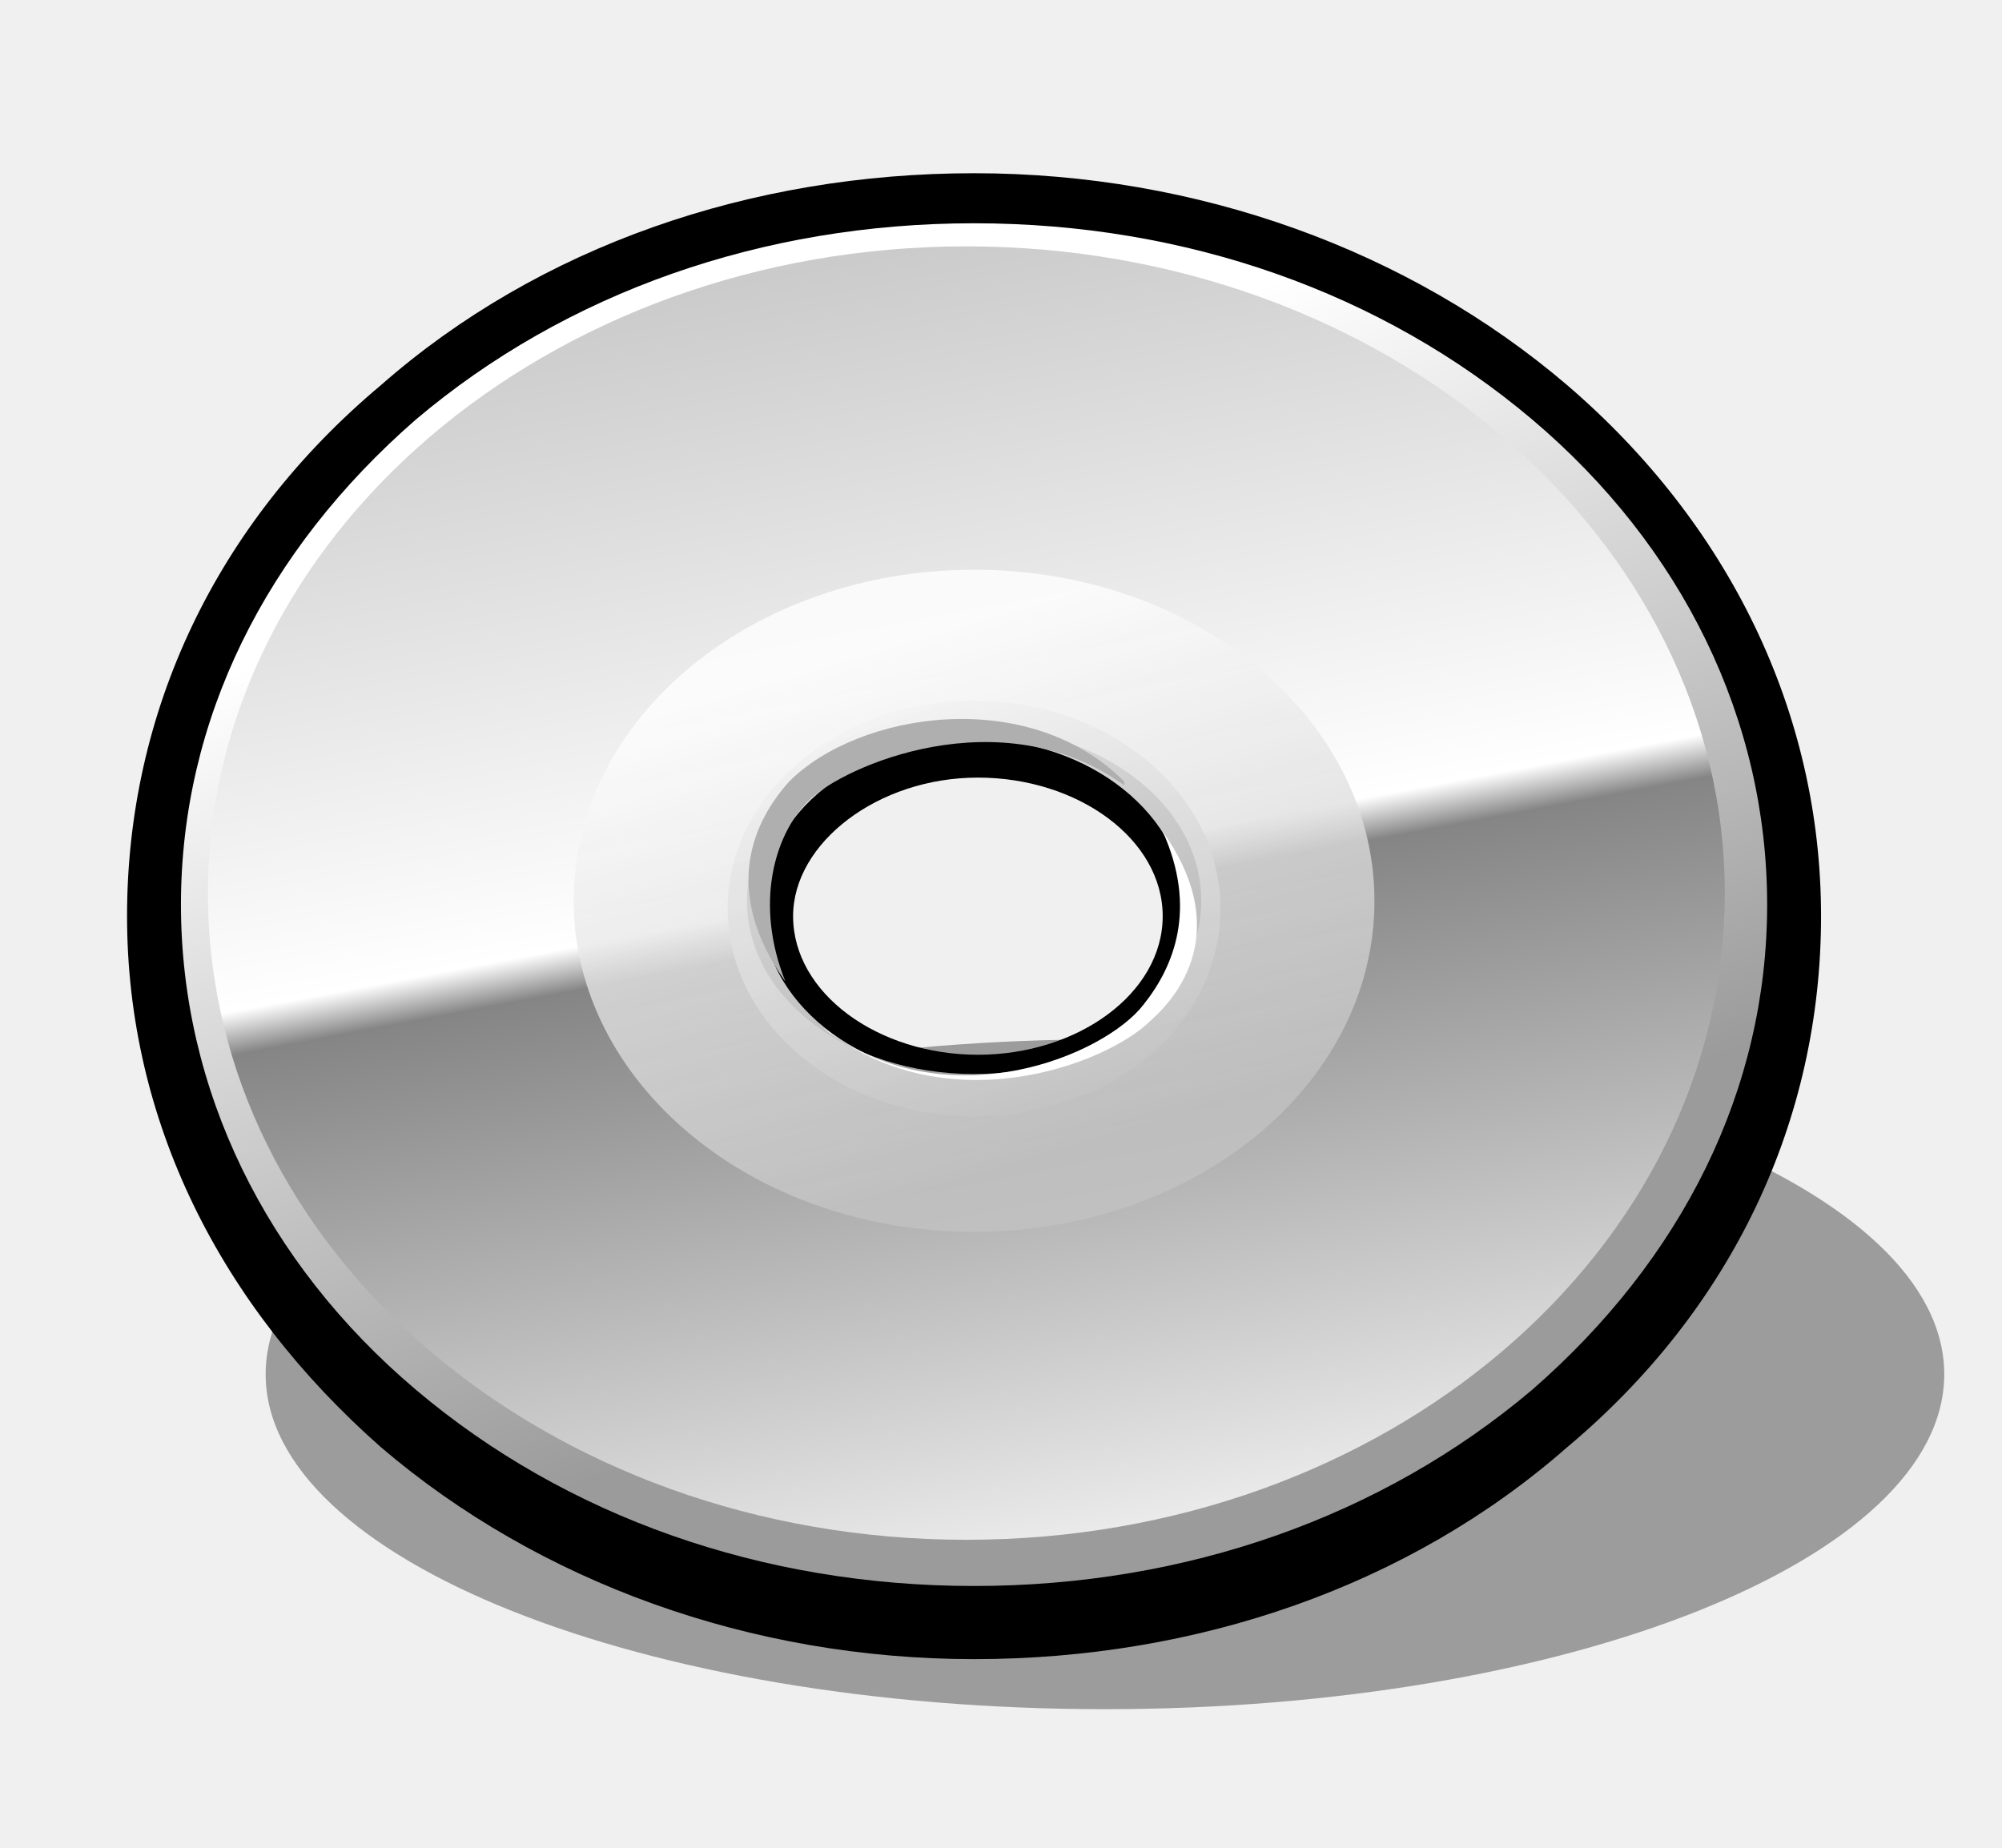
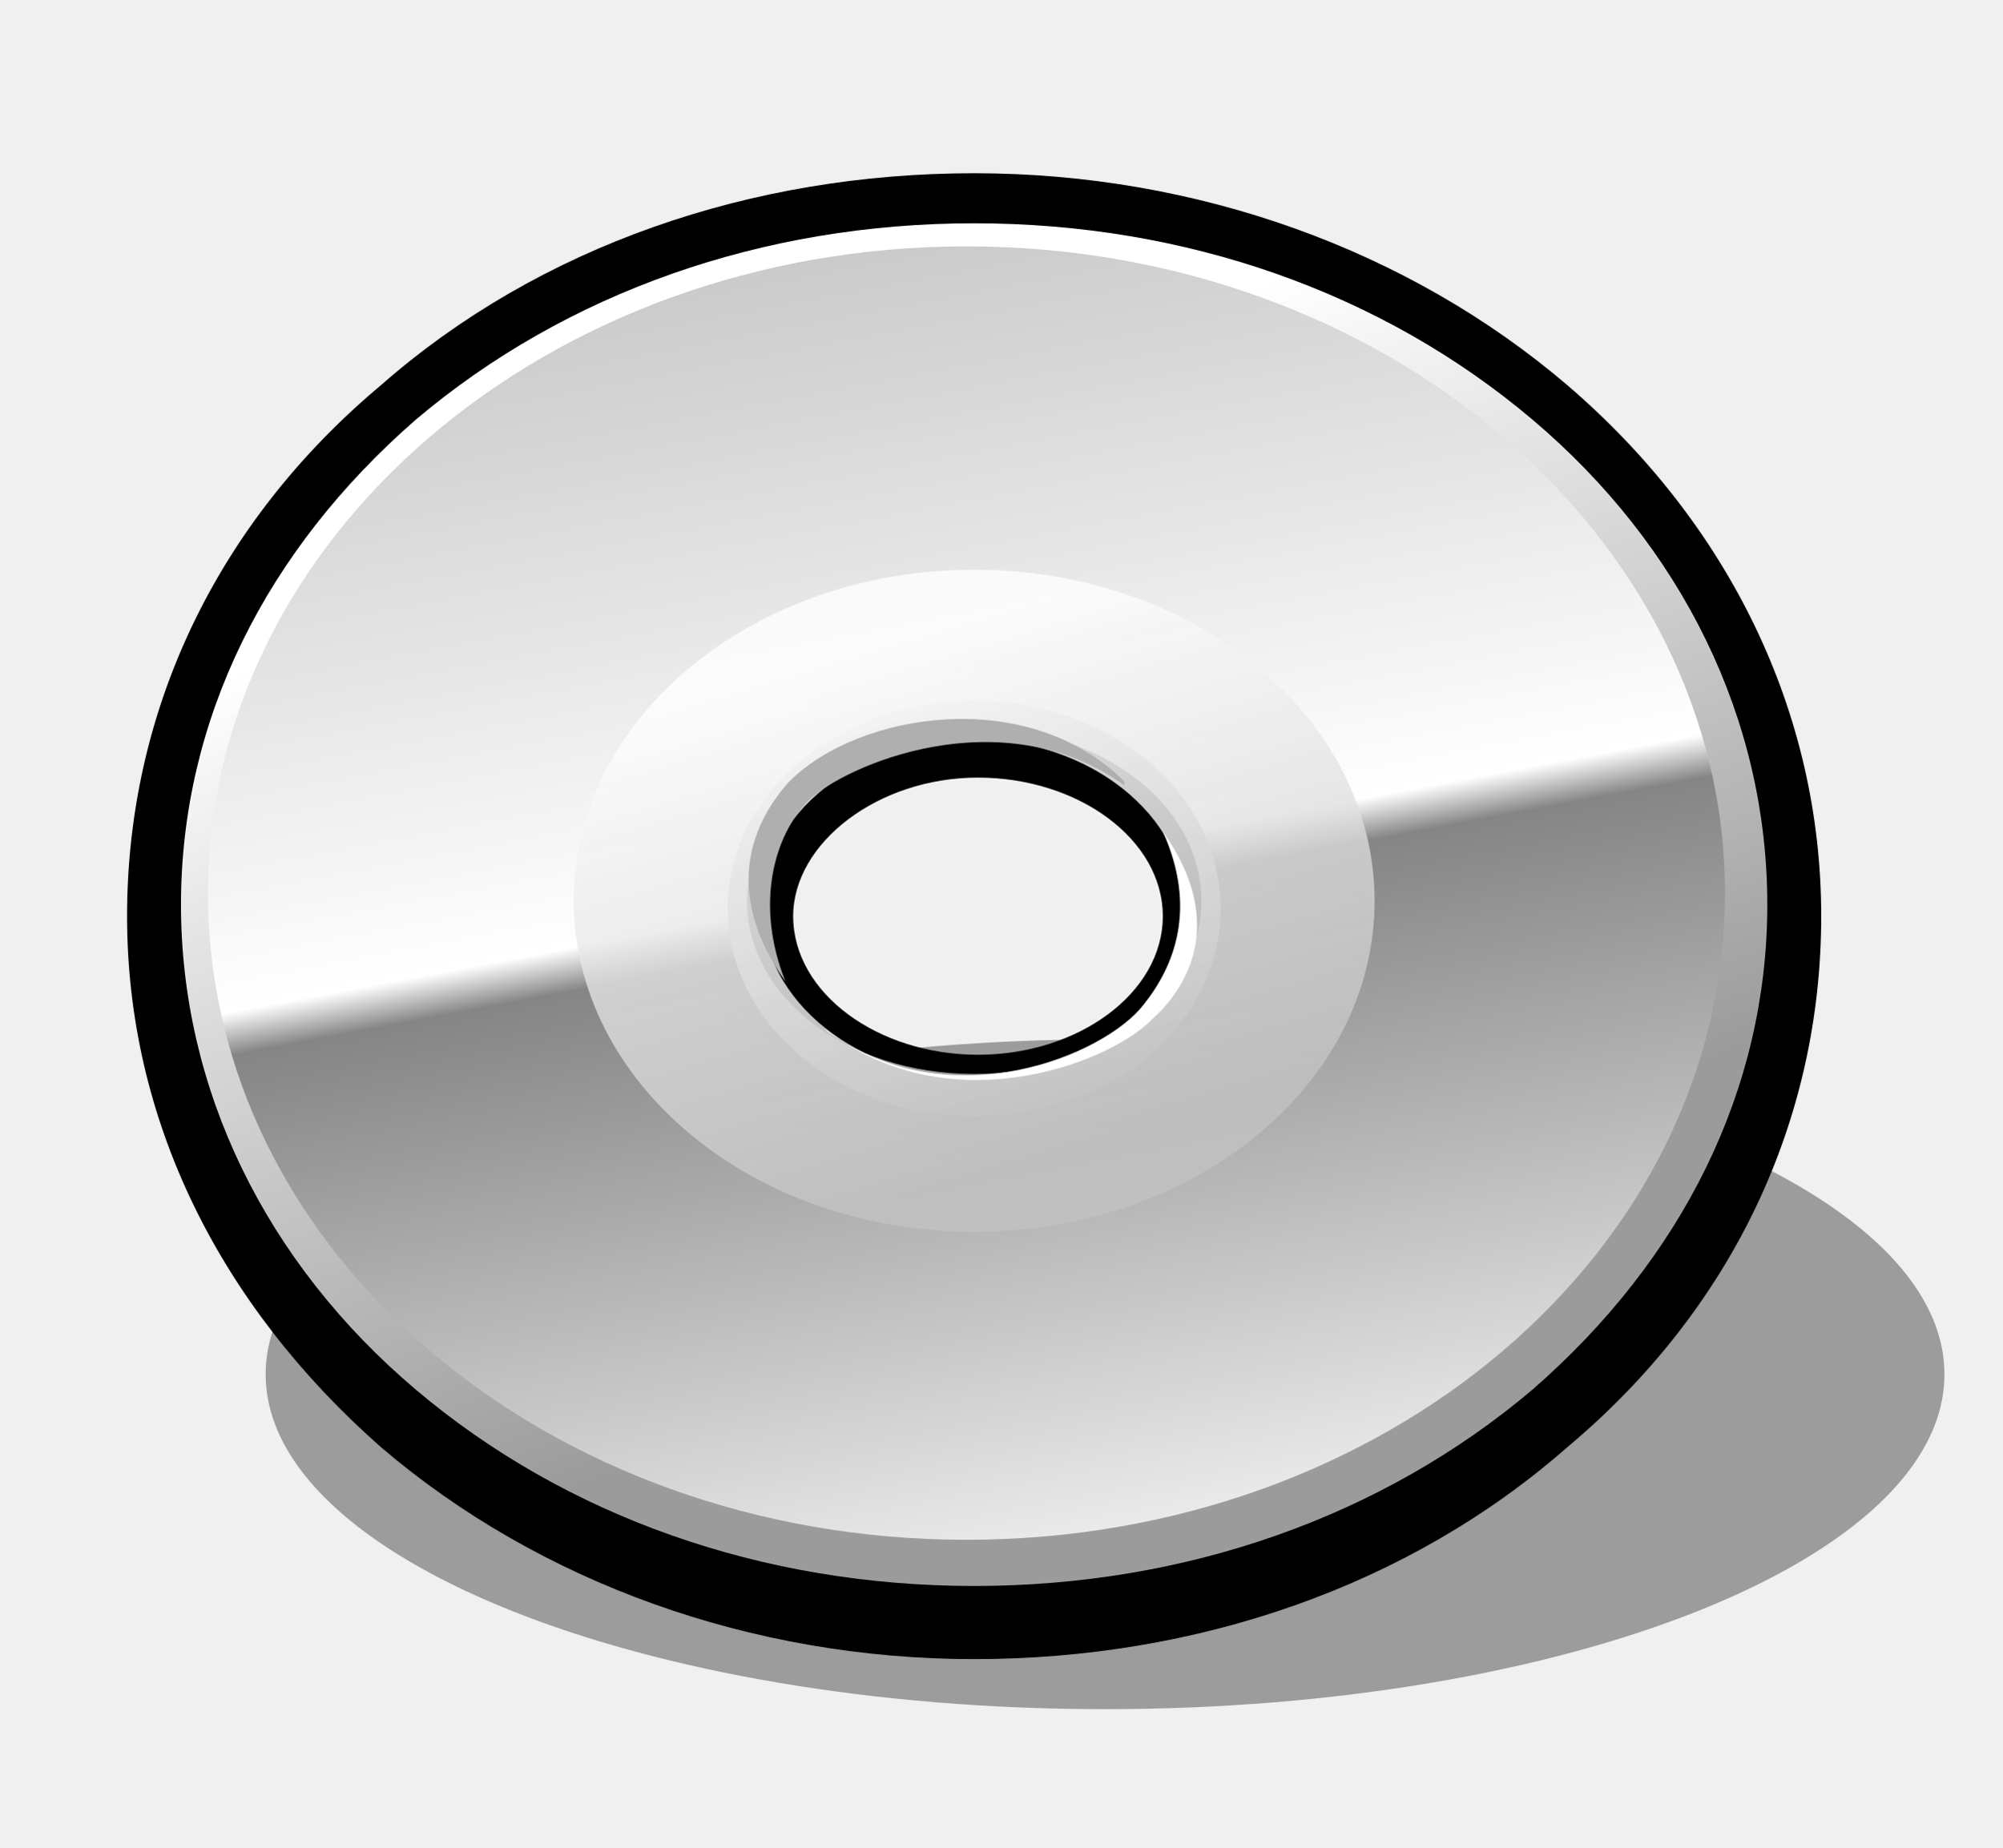
- <svg width="52px" height="48px" viewBox="0 0 52 48" xml:space="preserve">
+ <svg width="52pt" height="48pt" viewBox="0 0 52 48" xml:space="preserve">
  <g id="Layer_x0020_5" style="fill-rule:nonzero;clip-rule:nonzero;stroke:#000000;stroke-miterlimit:4;">
    <path style="opacity:0.35;stroke:none;" d="M50.5,35.7c0,4.8-9.8,8.7-21.8,8.7c-12,0-21.8-3.9-21.8-8.7c0-4.8,9.8-8.7,21.8-8.7c12,0,21.8,3.9,21.8,8.7z" />
    <path style="stroke:none;" d="M9.9,10c-4.3,3.6-6.6,8.5-6.6,13.8c0,5.3,2.4,10.1,6.6,13.8c4.1,3.5,9.6,5.5,15.4,5.5c5.8,0,11.3-1.9,15.4-5.5c4.3-3.6,6.6-8.5,6.6-13.8c0-5.3-2.4-10.2-6.6-13.8c-4.1-3.5-9.6-5.5-15.4-5.5c-5.8,0-11.3,1.9-15.4,5.5z M20.6,23.8    c0-1.9,2.2-3.6,4.8-3.6s4.8,1.6,4.8,3.6s-2.2,3.6-4.8,3.6s-4.8-1.6-4.8-3.6z" />
    <linearGradient id="aigrd1" gradientUnits="userSpaceOnUse" x1="20.87" y1="11.877" x2="28.966" y2="33.35">
      <stop offset="0" style="stop-color:#FFFFFF" />
      <stop offset="1" style="stop-color:#9B9B9B" />
    </linearGradient>
    <path style="fill:url(#aigrd1);stroke:none;" d="M10.8,10.9c-3.9,3.4-6.1,7.8-6.1,12.6c0,4.8,2.2,9.3,6.1,12.6c3.9,3.3,9,5.1,14.5,5.1c5.5,0,10.6-1.8,14.5-5.1c3.9-3.4,6.1-7.8,6.1-12.6c0-4.8-2.2-9.3-6.1-12.6c-3.9-3.3-9-5.1-14.5-5.1c-5.5,0-10.6,1.8-14.5,5.1z M19.8,23.6    c0-2.5,2.5-4.4,5.5-4.4c3,0,5.5,2,5.5,4.4S28.3,28,25.3,28c-3,0-5.5-2-5.5-4.4z" />
    <linearGradient id="aigrd2" gradientUnits="userSpaceOnUse" x1="28.861" y1="43.102" x2="21.478" y2="4.015">
      <stop offset="0" style="stop-color:#FFFFFF" />
      <stop offset="0.494" style="stop-color:#858585" />
      <stop offset="0.522" style="stop-color:#FFFFFF" />
      <stop offset="1" style="stop-color:#C2C2C2" />
    </linearGradient>
    <path style="fill:url(#aigrd2);stroke:none;" d="M25.1,6.4C14.2,6.4,5.4,14,5.4,23.2c0,9.3,8.8,16.8,19.7,16.8s19.7-7.5,19.7-16.8C44.8,14,36,6.4,25.1,6.4z M25.3,29c-3.5,0-6.4-2.4-6.4-5.4c0-3,2.9-5.4,6.4-5.4c3.5,0,6.4,2.4,6.4,5.4c0,3-2.8,5.4-6.4,5.4z" />
    <linearGradient id="aigrd3" gradientUnits="userSpaceOnUse" x1="23.278" y1="16.683" x2="27.345" y2="30.237">
      <stop offset="0" style="stop-color:#FFFFFF" />
      <stop offset="1" style="stop-color:#C2C2C2" />
    </linearGradient>
    <path style="opacity:0.79;fill:url(#aigrd3);stroke:none;" d="M25.3,14.8c-5.7,0-10.4,3.8-10.4,8.6c0,4.7,4.6,8.6,10.4,8.6c5.7,0,10.4-3.8,10.4-8.6c0-4.7-4.6-8.6-10.4-8.6z M25.3,27.9c-3.3,0-5.9-2-5.9-4.5c0-2.5,2.6-4.5,5.9-4.5c3.3,0,5.9,2,5.9,4.5c0,2.5-2.6,4.5-5.9,4.5z" />
    <path style="fill:#AFAFAF;stroke:none;" d="M29.2,20.4c-3.2-2.3-7.3-0.5-8.2,0.4s-1.4,2.7-0.6,4.7c-1.7-2.4-0.8-4.2,0.1-5.2c1.8-1.8,6.2-2.5,8.7,0z" />
    <path style="fill:#FFFFFF;stroke:none;" d="M21.5,26.8c3.2,2.3,7.2,0.6,8.2-0.7c0.8-1,1.4-2.5,0.5-4.5c1.7,2.4,0.6,4.1-0.3,4.9c-1.2,1.2-5.4,2.7-8.5,0.2z" />
    <path style="fill:none;stroke:none;" d="M2.8,1h48.6v47H2.8V1z" />
  </g>
  <g id="Layer_x0020_3" style="fill-rule:nonzero;clip-rule:nonzero;stroke:#000000;stroke-miterlimit:4;">
	</g>
  <g id="Layer_x0020_2" style="fill-rule:nonzero;clip-rule:nonzero;stroke:#000000;stroke-miterlimit:4;">
    <path style="fill:none;stroke:none;" d="M0,0h52v48H0V0z" />
  </g>
</svg>
